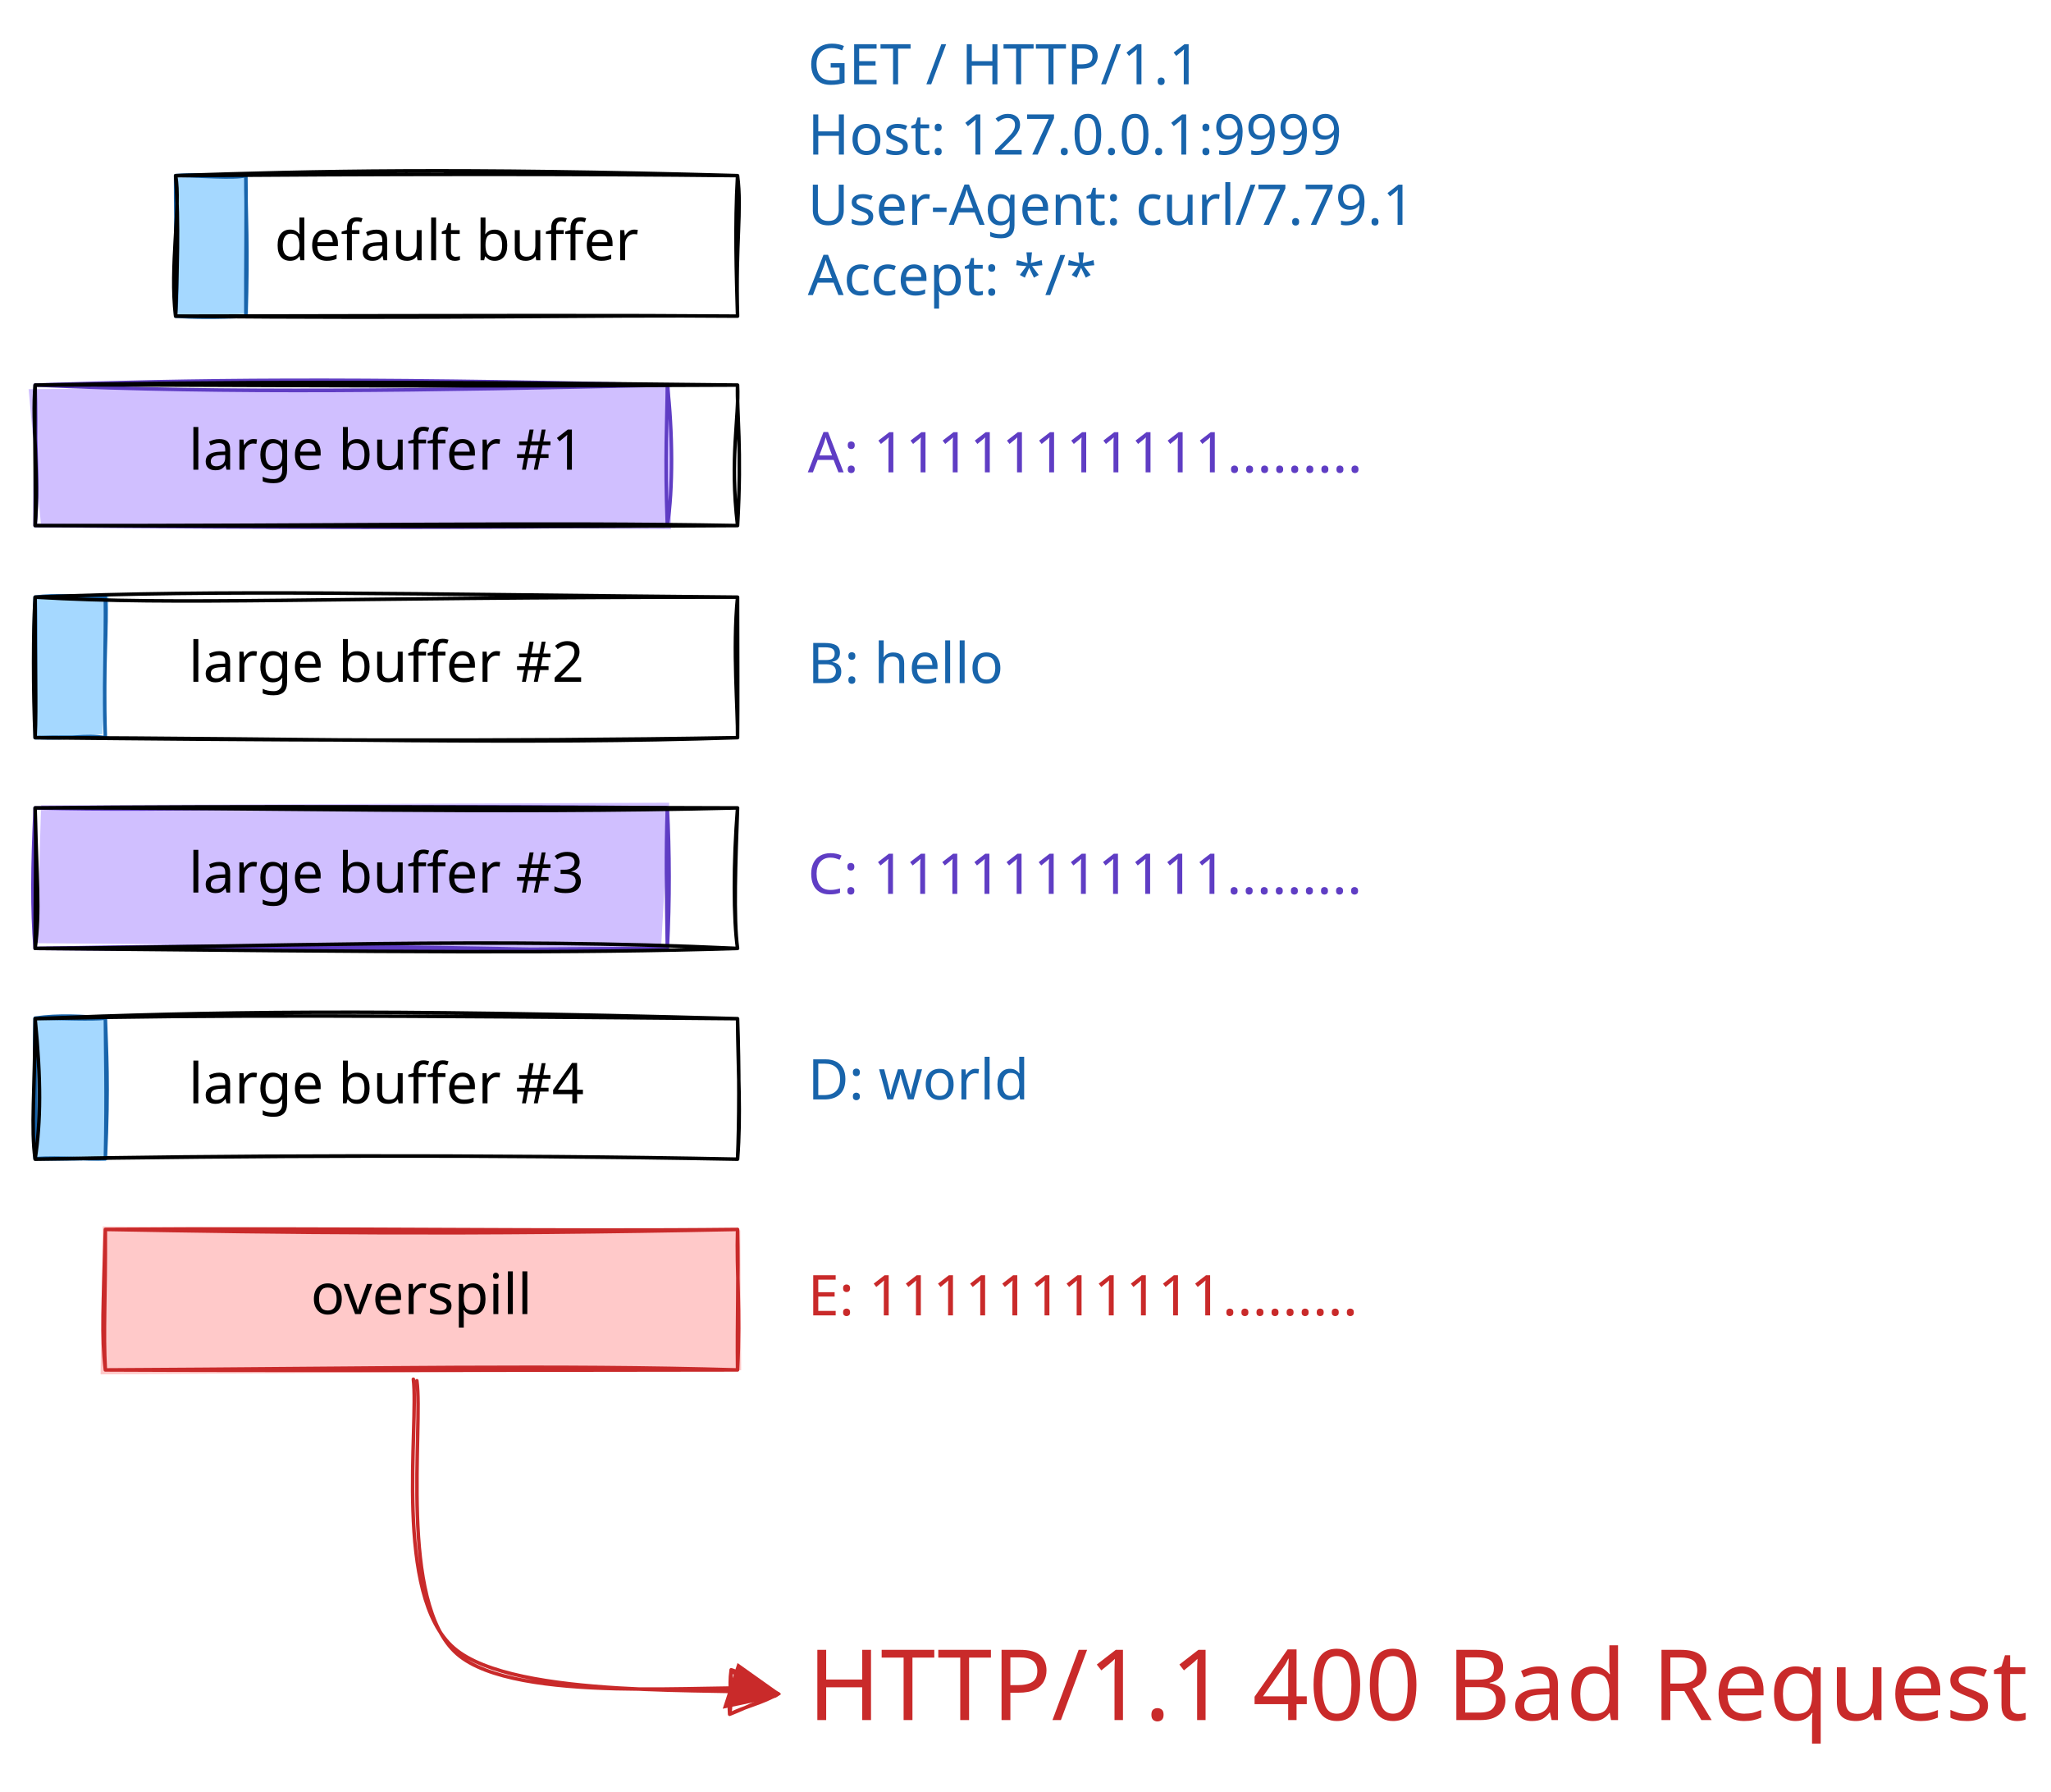
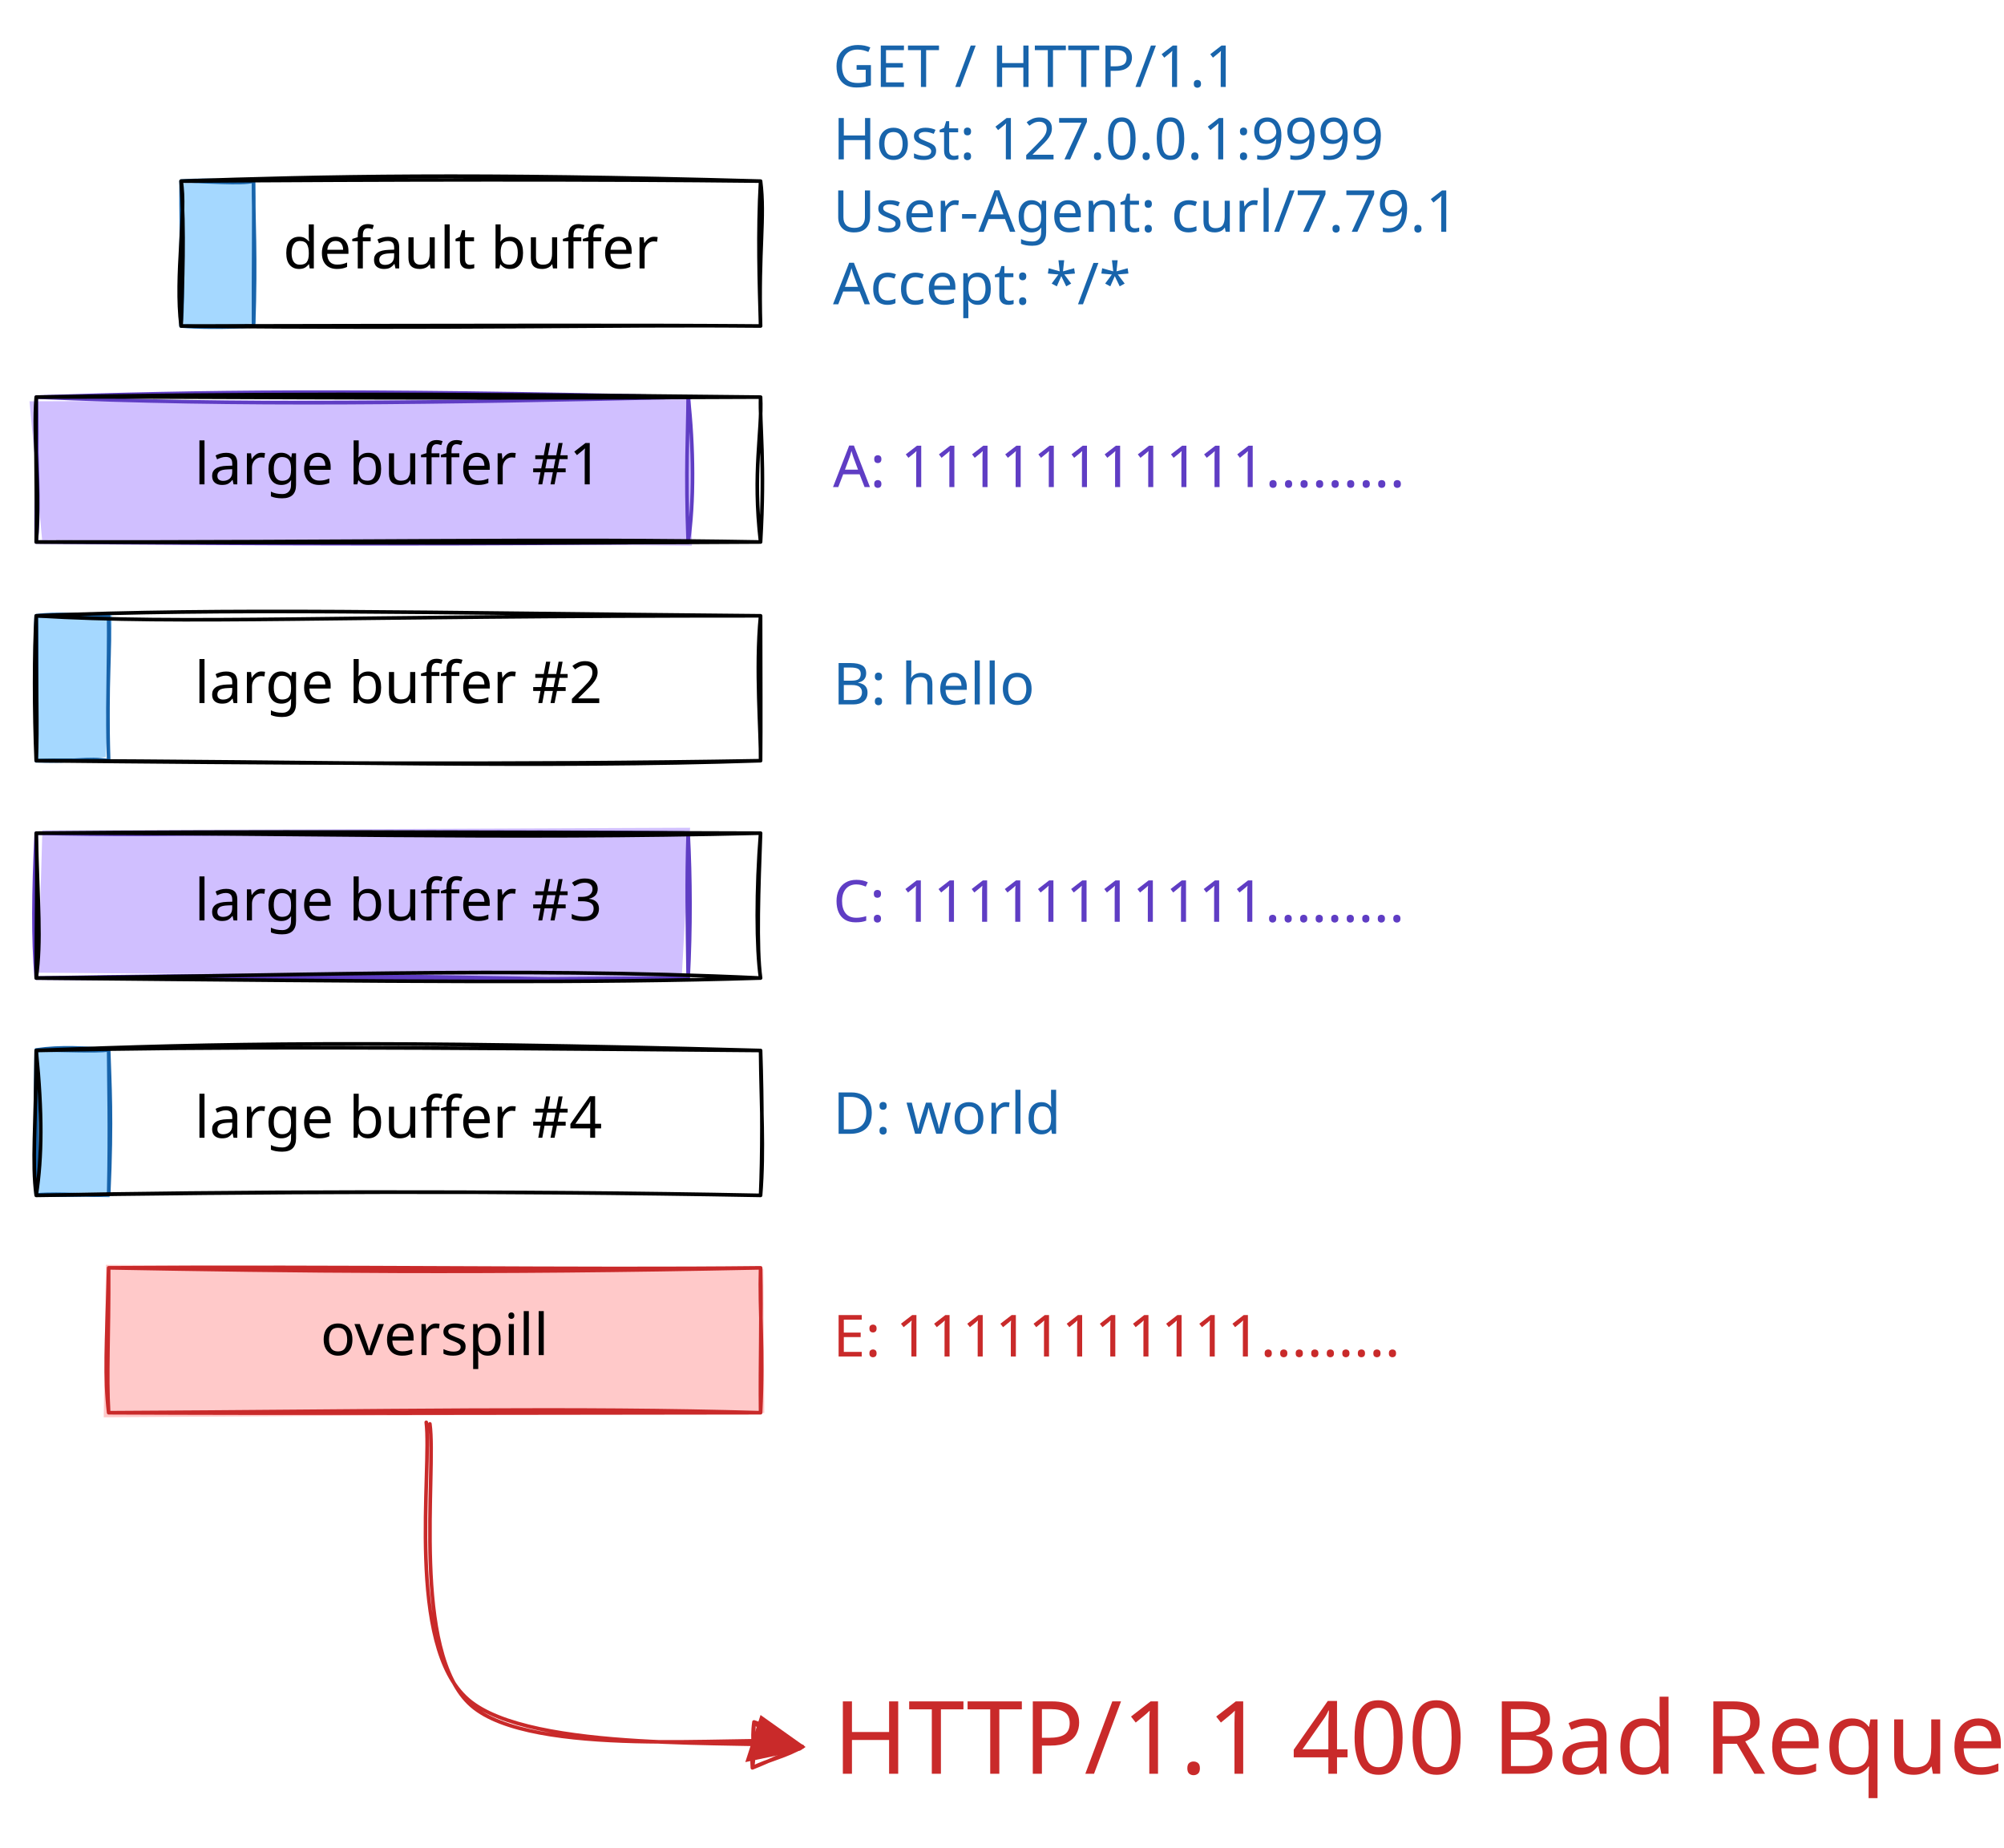
- <svg xmlns="http://www.w3.org/2000/svg" version="1.1" viewBox="0 0 583.971 510" width="1167.941" height="1020" style="background-color: #fffef8">
+ <svg xmlns="http://www.w3.org/2000/svg" version="1.1" viewBox="0 0 553.32 510" width="1106.64" height="1020" style="background-color: #fffef8">
  <defs>
    <style class="style-fonts">
      @font-face { font-family: Excalifont; src: url(/fonts/excalidraw/generated/1e0a7732d7b845c9.woff2); }
      @font-face { font-family: Comic Shanns; src: url(/fonts/excalidraw/generated/d829629ea018d619.woff2); }</style>
  </defs>
  <g stroke-linecap="round" transform="translate(10 289.8516) rotate(0 10 20)">
    <path d="M-0.48 0.09 L19.69 -1 L20.24 40.71 L-0.53 39.76" stroke="none" stroke-width="0" fill="#a5d8ff" />
    <path d="M0 0 C6.73 -0.98, 13.68 -0.55, 20 0 M0 0 C7.65 0.03, 16.17 0.47, 20 0 M20 0 C20.26 8.96, 20.99 18.79, 20 40 M20 0 C20.04 10.57, 20.42 20.47, 20 40 M20 40 C14.19 40.33, 7.55 39.52, 0 40 M20 40 C15.73 39.88, 11.81 40.22, 0 40 M0 40 C-0.22 25.07, -0.23 9.13, 0 0 M0 40 C0.44 29.39, 0.03 17.99, 0 0" stroke="#1864ab" stroke-width="1" fill="none" />
  </g>
  <g stroke-linecap="round" transform="translate(10 290) rotate(0 100 20)">
    <path d="M0 0 C49.3 -1.98, 95.66 -2.85, 200 0 M0 0 C51.01 -1.16, 100.9 -0.86, 200 0 M200 0 C200.14 15.43, 201.02 27.22, 200 40 M200 0 C200.5 14.3, 200.48 29.2, 200 40 M200 40 C131.77 38.63, 59.71 39.02, 0 40 M200 40 C124.79 38.62, 51.02 38.93, 0 40 M0 40 C1.63 29.27, 1.72 17.47, 0 0 M0 40 C-1.23 30.99, -0.08 20.73, 0 0" stroke="#000000" stroke-width="1" fill="none" />
  </g>
-   <g transform="translate(58.55078 300) rotate(0 51.44922 10)">
-     <text x="51.449" y="14.096" font-family="Excalifont, Xiaolai, Segoe UI Emoji" font-size="16px" fill="#000000" text-anchor="middle" style="white-space: pre;" direction="ltr" dominant-baseline="alphabetic">large buffer #4</text>
+   <g transform="translate(60.31 300) rotate(0 49.69 10)">
+     <text x="49.69" y="14.096" font-family="Excalifont, Xiaolai, Segoe UI Emoji" font-size="16px" fill="#000000" text-anchor="middle" style="white-space: pre;" direction="ltr" dominant-baseline="alphabetic">large buffer #4</text>
  </g>
  <g stroke-linecap="round" transform="translate(50 50) rotate(0 10 20)">
    <path d="M-0.24 0.63 L20.52 0.37 L20.67 39.28 L0.74 40.36" stroke="none" stroke-width="0" fill="#a5d8ff" />
    <path d="M0 0 C7.37 0.01, 16.48 0.88, 20 0 M0 0 C4.82 -0.36, 9.94 -0.2, 20 0 M20 0 C19.95 10.89, 20.72 20.44, 20 40 M20 0 C20.19 12.47, 19.94 24.37, 20 40 M20 40 C15.56 39.83, 11.83 40.53, 0 40 M20 40 C12.04 40.47, 4.18 40.36, 0 40 M0 40 C0.76 29.73, -0.06 17.87, 0 0 M0 40 C-0.52 30.04, 0.34 19.59, 0 0" stroke="#1864ab" stroke-width="1" fill="none" />
  </g>
  <g stroke-linecap="round" transform="translate(50 50) rotate(0 80 20)">
    <path d="M0 0 C39.89 -1.33, 79.78 -2.25, 160 0 M0 0 C57.52 -0.43, 115.04 -0.52, 160 0 M160 0 C161.27 10.12, 159.4 18.94, 160 40 M160 0 C159.19 14.4, 159.67 28.18, 160 40 M160 40 C118.01 39.6, 76.82 40.83, 0 40 M160 40 C126.46 39.74, 93.5 39.83, 0 40 M0 40 C-1.74 26.13, 1.54 8.26, 0 0 M0 40 C0.38 27.69, 1.02 14.1, 0 0" stroke="#000000" stroke-width="1" fill="none" />
  </g>
-   <g transform="translate(83.44141 60) rotate(0 46.55859 10)">
-     <text x="46.559" y="14.096" font-family="Excalifont, Xiaolai, Segoe UI Emoji" font-size="16px" fill="#000000" text-anchor="middle" style="white-space: pre;" direction="ltr" dominant-baseline="alphabetic">default buffer</text>
+   <g transform="translate(83.905 60) rotate(0 46.095 10)">
+     <text x="46.095" y="14.096" font-family="Excalifont, Xiaolai, Segoe UI Emoji" font-size="16px" fill="#000000" text-anchor="middle" style="white-space: pre;" direction="ltr" dominant-baseline="alphabetic">default buffer</text>
  </g>
  <g stroke-linecap="round" transform="translate(10 109.625) rotate(0 90 20)">
    <path d="M-1.85 1.16 L180.79 0.45 L181.04 41.06 L1.63 39.45" stroke="none" stroke-width="0" fill="#d0bfff" />
    <path d="M0 0 C45.02 -1.51, 86.89 -2.13, 180 0 M0 0 C55.92 2.51, 110.84 1.56, 180 0 M180 0 C181.54 13.09, 181.68 29.76, 180 40 M180 0 C179.95 9.87, 179.26 20.17, 180 40 M180 40 C143.05 39.04, 101.5 40.54, 0 40 M180 40 C123.04 40.7, 66.96 40.6, 0 40 M0 40 C1.1 28.03, -0.15 18.88, 0 0 M0 40 C-0.14 26.97, 0.45 13.25, 0 0" stroke="#5f3dc4" stroke-width="1" fill="none" />
  </g>
  <g stroke-linecap="round" transform="translate(10 109.625) rotate(0 100 20)">
    <path d="M0 0 C43.82 -0.26, 84.56 0.59, 200 0 M0 0 C52.83 -0.87, 103.09 -1.11, 200 0 M200 0 C200.49 9.66, 197.73 20.45, 200 40 M200 0 C199.75 7.85, 201.27 18.05, 200 40 M200 40 C143 38.97, 88.69 40.12, 0 40 M200 40 C144.87 40.36, 89.64 40.22, 0 40 M0 40 C1.15 25.49, -0.96 11.3, 0 0 M0 40 C0.3 29.26, -0.29 19.66, 0 0" stroke="#000000" stroke-width="1" fill="none" />
  </g>
-   <g transform="translate(58.55078 119.625) rotate(0 51.44922 10)">
-     <text x="51.449" y="14.096" font-family="Excalifont, Xiaolai, Segoe UI Emoji" font-size="16px" fill="#000000" text-anchor="middle" style="white-space: pre;" direction="ltr" dominant-baseline="alphabetic">large buffer #1</text>
+   <g transform="translate(61.895 119.625) rotate(0 48.105 10)">
+     <text x="48.105" y="14.096" font-family="Excalifont, Xiaolai, Segoe UI Emoji" font-size="16px" fill="#000000" text-anchor="middle" style="white-space: pre;" direction="ltr" dominant-baseline="alphabetic">large buffer #1</text>
  </g>
  <g stroke-linecap="round" transform="translate(10 170) rotate(0 10 20)">
    <path d="M-0.25 -0.23 L20.97 -0.2 L19.2 39.01 L-0.16 40.59" stroke="none" stroke-width="0" fill="#a5d8ff" />
    <path d="M0 0 C5.87 -0.79, 11.6 -0.07, 20 0 M0 0 C8.08 0.1, 16.02 0.06, 20 0 M20 0 C20.65 9.02, 19.31 17.63, 20 40 M20 0 C20.13 13.67, 19.5 26.91, 20 40 M20 40 C14.1 39.09, 10.43 40.41, 0 40 M20 40 C13.95 39.92, 7.13 39.75, 0 40 M0 40 C0.03 23.3, 0.27 8.22, 0 0 M0 40 C0.22 26.1, -0.62 11.77, 0 0" stroke="#1864ab" stroke-width="1" fill="none" />
  </g>
  <g stroke-linecap="round" transform="translate(10 170) rotate(0 100 20)">
    <path d="M0 0 C41.21 2.46, 81.28 -0.03, 200 0 M0 0 C53.19 -2.21, 104.36 -0.84, 200 0 M200 0 C198.56 14.71, 200.13 32.43, 200 40 M200 0 C200.02 15.49, 200.1 30.86, 200 40 M200 40 C138.59 42.05, 78.97 40.15, 0 40 M200 40 C131.04 41.18, 62.15 40.65, 0 40 M0 40 C-0.59 26.91, -0.58 9.26, 0 0 M0 40 C0.41 30.36, -0.06 20.65, 0 0" stroke="#000000" stroke-width="1" fill="none" />
  </g>
-   <g transform="translate(58.55078 180) rotate(0 51.44922 10)">
-     <text x="51.449" y="14.096" font-family="Excalifont, Xiaolai, Segoe UI Emoji" font-size="16px" fill="#000000" text-anchor="middle" style="white-space: pre;" direction="ltr" dominant-baseline="alphabetic">large buffer #2</text>
+   <g transform="translate(60.49 180) rotate(0 49.51 10)">
+     <text x="49.51" y="14.096" font-family="Excalifont, Xiaolai, Segoe UI Emoji" font-size="16px" fill="#000000" text-anchor="middle" style="white-space: pre;" direction="ltr" dominant-baseline="alphabetic">large buffer #2</text>
  </g>
  <g stroke-linecap="round" transform="translate(10 230) rotate(0 90 20)">
    <path d="M1.7 -0.77 L180.54 -1.48 L178.22 39.99 L0.56 38.52" stroke="none" stroke-width="0" fill="#d0bfff" />
    <path d="M0 0 C39.5 1.09, 77.61 -1.02, 180 0 M0 0 C64.97 0.12, 129.73 -0.68, 180 0 M180 0 C179.57 13.64, 179.77 22.98, 180 40 M180 0 C180.65 12.47, 180.72 26.2, 180 40 M180 40 C143.32 41.49, 107.15 37.94, 0 40 M180 40 C143.59 40.1, 107.38 40.75, 0 40 M0 40 C0.1 26.03, 0.21 9.99, 0 0 M0 40 C-0.9 28.88, -0.77 16.79, 0 0" stroke="#5f3dc4" stroke-width="1" fill="none" />
  </g>
  <g stroke-linecap="round" transform="translate(10 230) rotate(0 100 20)">
    <path d="M0 0 C65.09 -0.16, 128.98 1.76, 200 0 M0 0 C59.78 -0.59, 120.95 -0.21, 200 0 M200 0 C199.47 14.81, 198.83 31.52, 200 40 M200 0 C198.78 15.46, 198.8 31.71, 200 40 M200 40 C130.66 36.74, 64.32 39.65, 0 40 M200 40 C153.19 41.46, 104.91 41.02, 0 40 M0 40 C1.45 29.49, 0.43 20.07, 0 0 M0 40 C-0.04 26.66, 0.4 11.5, 0 0" stroke="#000000" stroke-width="1" fill="none" />
  </g>
-   <g transform="translate(58.55078 240) rotate(0 51.44922 10)">
-     <text x="51.449" y="14.096" font-family="Excalifont, Xiaolai, Segoe UI Emoji" font-size="16px" fill="#000000" text-anchor="middle" style="white-space: pre;" direction="ltr" dominant-baseline="alphabetic">large buffer #3</text>
+   <g transform="translate(60.55 240) rotate(0 49.45 10)">
+     <text x="49.45" y="14.096" font-family="Excalifont, Xiaolai, Segoe UI Emoji" font-size="16px" fill="#000000" text-anchor="middle" style="white-space: pre;" direction="ltr" dominant-baseline="alphabetic">large buffer #3</text>
  </g>
  <g stroke-linecap="round" transform="translate(30 350) rotate(0 90 20)">
    <path d="M-0.74 -0.83 L180.77 0.25 L181.03 40.08 L-1.36 41.26" stroke="none" stroke-width="0" fill="#ffc9c9" />
    <path d="M0 0 C64.86 -0.47, 130.1 0.56, 180 0 M0 0 C50.61 0.91, 102.44 1.62, 180 0 M180 0 C180.32 13.85, 179.82 25.82, 180 40 M180 0 C179.64 11.85, 180.86 22.9, 180 40 M180 40 C129.29 38.51, 76.21 39.6, 0 40 M180 40 C113.8 40.09, 46.71 40.24, 0 40 M0 40 C-1.15 29.92, -0.59 22, 0 0 M0 40 C-0.62 28.73, 0.09 20.3, 0 0" stroke="#c92a2a" stroke-width="1" fill="none" />
  </g>
-   <g transform="translate(90.65625 360) rotate(0 29.34375 10)">
-     <text x="29.344" y="14.096" font-family="Excalifont, Xiaolai, Segoe UI Emoji" font-size="16px" fill="#000000" text-anchor="middle" style="white-space: pre;" direction="ltr" dominant-baseline="alphabetic">overspill</text>
+   <g transform="translate(91.895 360) rotate(0 28.105 10)">
+     <text x="28.105" y="14.096" font-family="Excalifont, Xiaolai, Segoe UI Emoji" font-size="16px" fill="#000000" text-anchor="middle" style="white-space: pre;" direction="ltr" dominant-baseline="alphabetic">overspill</text>
  </g>
-   <g transform="translate(230 10) rotate(0 82.26172 40)">
+   <g transform="translate(230 10) rotate(0 76.57 40)">
    <text x="0" y="14" font-family="Comic Shanns, Segoe UI Emoji" font-size="16px" fill="#1864ab" text-anchor="start" style="white-space: pre;" direction="ltr" dominant-baseline="alphabetic">GET / HTTP/1.1</text>
    <text x="0" y="34" font-family="Comic Shanns, Segoe UI Emoji" font-size="16px" fill="#1864ab" text-anchor="start" style="white-space: pre;" direction="ltr" dominant-baseline="alphabetic">Host: 127.0.0.1:9999</text>
    <text x="0" y="54" font-family="Comic Shanns, Segoe UI Emoji" font-size="16px" fill="#1864ab" text-anchor="start" style="white-space: pre;" direction="ltr" dominant-baseline="alphabetic">User-Agent: curl/7.79.1</text>
    <text x="0" y="74" font-family="Comic Shanns, Segoe UI Emoji" font-size="16px" fill="#1864ab" text-anchor="start" style="white-space: pre;" direction="ltr" dominant-baseline="alphabetic">Accept: */*</text>
  </g>
-   <g transform="translate(230 120.4654) rotate(0 72.82812 10)">
+   <g transform="translate(230 120.4654) rotate(0 56.905 10)">
    <text x="0" y="14" font-family="Comic Shanns, Segoe UI Emoji" font-size="16px" fill="#5f3dc4" text-anchor="start" style="white-space: pre;" direction="ltr" dominant-baseline="alphabetic">A: 11111111111.........</text>
  </g>
-   <g transform="translate(230 180.4654) rotate(0 26.68359 20)">
+   <g transform="translate(230 180.4654) rotate(0 25.255 20)">
    <text x="0" y="14" font-family="Comic Shanns, Segoe UI Emoji" font-size="16px" fill="#1864ab" text-anchor="start" style="white-space: pre;" direction="ltr" dominant-baseline="alphabetic">B: hello</text>
    <text x="0" y="34" font-family="Comic Shanns, Segoe UI Emoji" font-size="16px" fill="#1864ab" text-anchor="start" style="white-space: pre;" direction="ltr" dominant-baseline="alphabetic" />
  </g>
-   <g transform="translate(230 240.4654) rotate(0 73.26953 20)">
+   <g transform="translate(230 240.4654) rotate(0 56.625 20)">
    <text x="0" y="14" font-family="Comic Shanns, Segoe UI Emoji" font-size="16px" fill="#5f3dc4" text-anchor="start" style="white-space: pre;" direction="ltr" dominant-baseline="alphabetic">C: 11111111111.........</text>
    <text x="0" y="34" font-family="Comic Shanns, Segoe UI Emoji" font-size="16px" fill="#5f3dc4" text-anchor="start" style="white-space: pre;" direction="ltr" dominant-baseline="alphabetic" />
  </g>
-   <g transform="translate(230 299) rotate(0 29.33984 10)">
+   <g transform="translate(230 299) rotate(0 28.615 10)">
    <text x="0" y="14" font-family="Comic Shanns, Segoe UI Emoji" font-size="16px" fill="#1864ab" text-anchor="start" style="white-space: pre;" direction="ltr" dominant-baseline="alphabetic">D: world</text>
  </g>
-   <g transform="translate(230 360.4654) rotate(0 72.82812 10)">
+   <g transform="translate(230 360.4654) rotate(0 56.465 10)">
    <text x="0" y="14" font-family="Comic Shanns, Segoe UI Emoji" font-size="16px" fill="#c92a2a" text-anchor="start" style="white-space: pre;" direction="ltr" dominant-baseline="alphabetic">E: 11111111111.........</text>
  </g>
-   <g transform="translate(230 465) rotate(0 171.9854 17.5)">
+   <g transform="translate(230 465) rotate(0 156.66 17.5)">
    <text x="0" y="24.668" font-family="Excalifont, Xiaolai, Segoe UI Emoji" font-size="28px" fill="#c92a2a" text-anchor="start" style="white-space: pre;" direction="ltr" dominant-baseline="alphabetic">HTTP/1.1 400 Bad Request</text>
  </g>
  <g stroke-linecap="round">
    <g transform="translate(117.8026 391.9225) rotate(0 51.00537 44.38455)">
      <path d="M0.89 1.15 C2.75 14.51, -4.38 64.31, 12.34 78.93 C29.07 93.55, 86.47 87.38, 101.25 88.88 M-0.11 0.72 C1.51 13.84, -5.84 62.34, 11.47 77.26 C28.78 92.18, 88.87 88.37, 103.75 90.25" stroke="#c92a2a" stroke-width="1" fill="none" />
    </g>
    <g transform="translate(117.8026 391.9225) rotate(0 51.00537 44.38455)">
      <path d="M103.15 91.33 L87.98 94.53 L92.19 81.52 L104.63 90.35" stroke="none" stroke-width="0" fill="#c92a2a" fill-rule="evenodd" />
      <path d="M103.75 90.25 C99.68 92.85, 93.85 94.03, 89.94 96.11 M103.75 90.25 C98.78 92.1, 95.38 93.94, 89.94 96.11 M89.94 96.11 C90.77 91.69, 89.63 88.69, 90.38 83.44 M89.94 96.11 C89.62 92.46, 90.35 87.89, 90.38 83.44 M90.38 83.44 C93.25 86.57, 97.43 88.14, 103.75 90.25 M90.38 83.44 C94.62 84.76, 97.49 87.85, 103.75 90.25 M103.75 90.25 C103.75 90.25, 103.75 90.25, 103.75 90.25 M103.75 90.25 C103.75 90.25, 103.75 90.25, 103.75 90.25" stroke="#c92a2a" stroke-width="1" fill="none" />
    </g>
  </g>
  <mask />
</svg>
